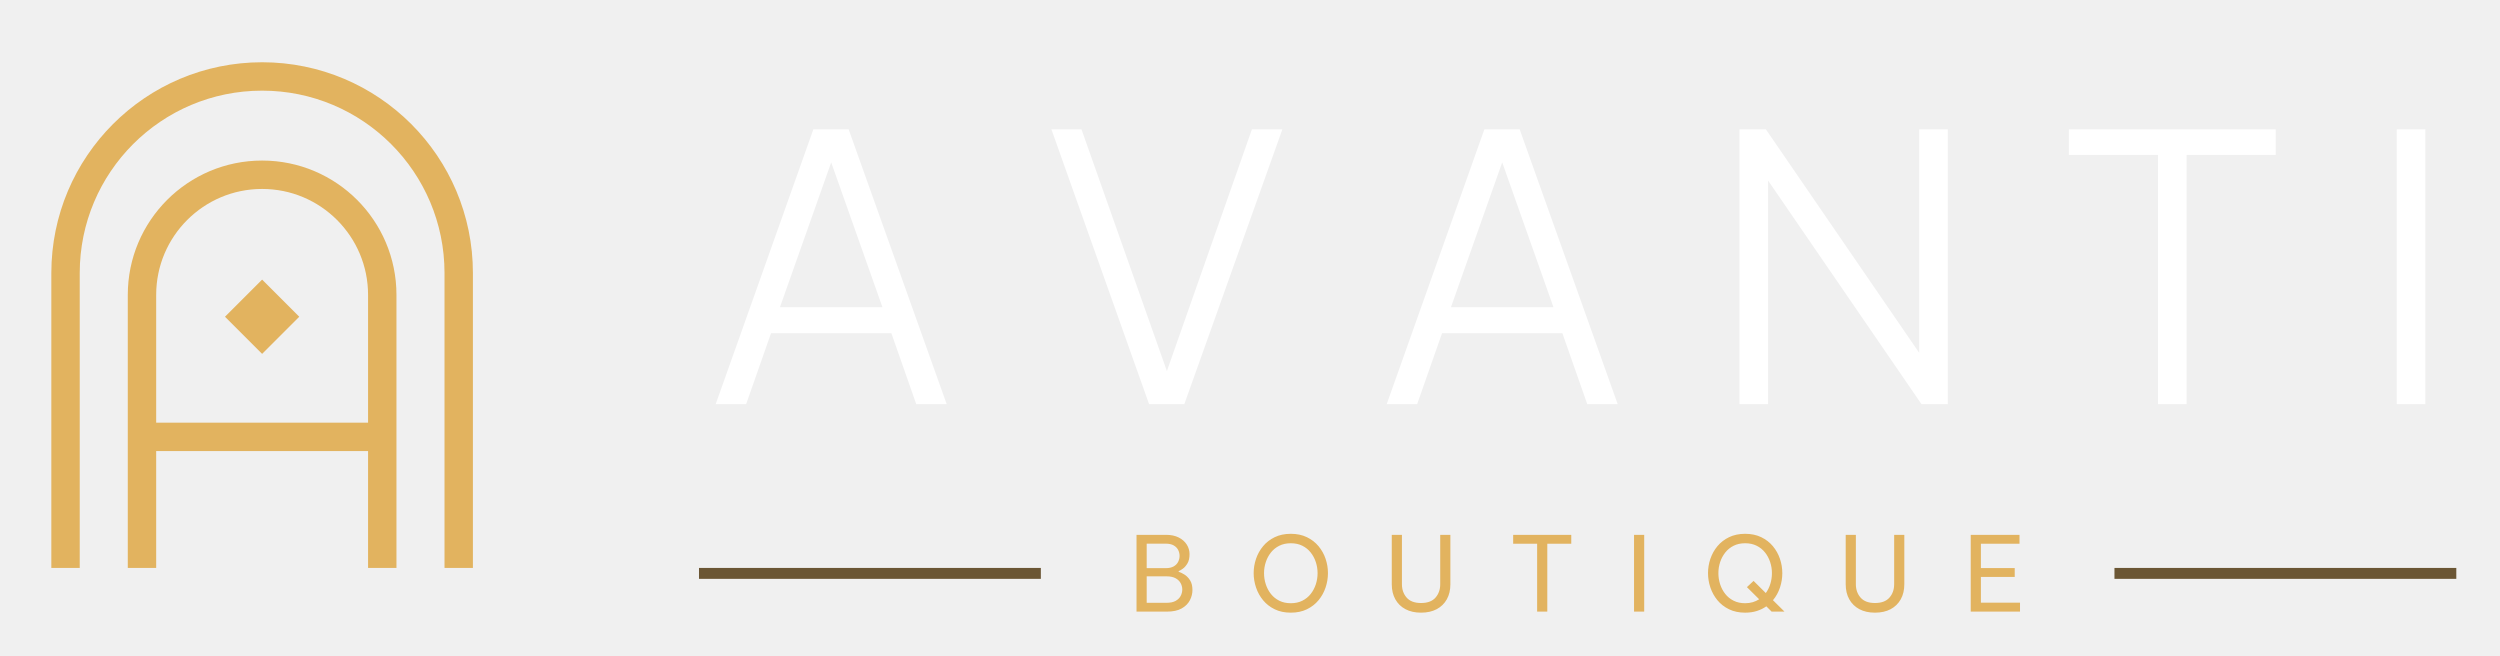
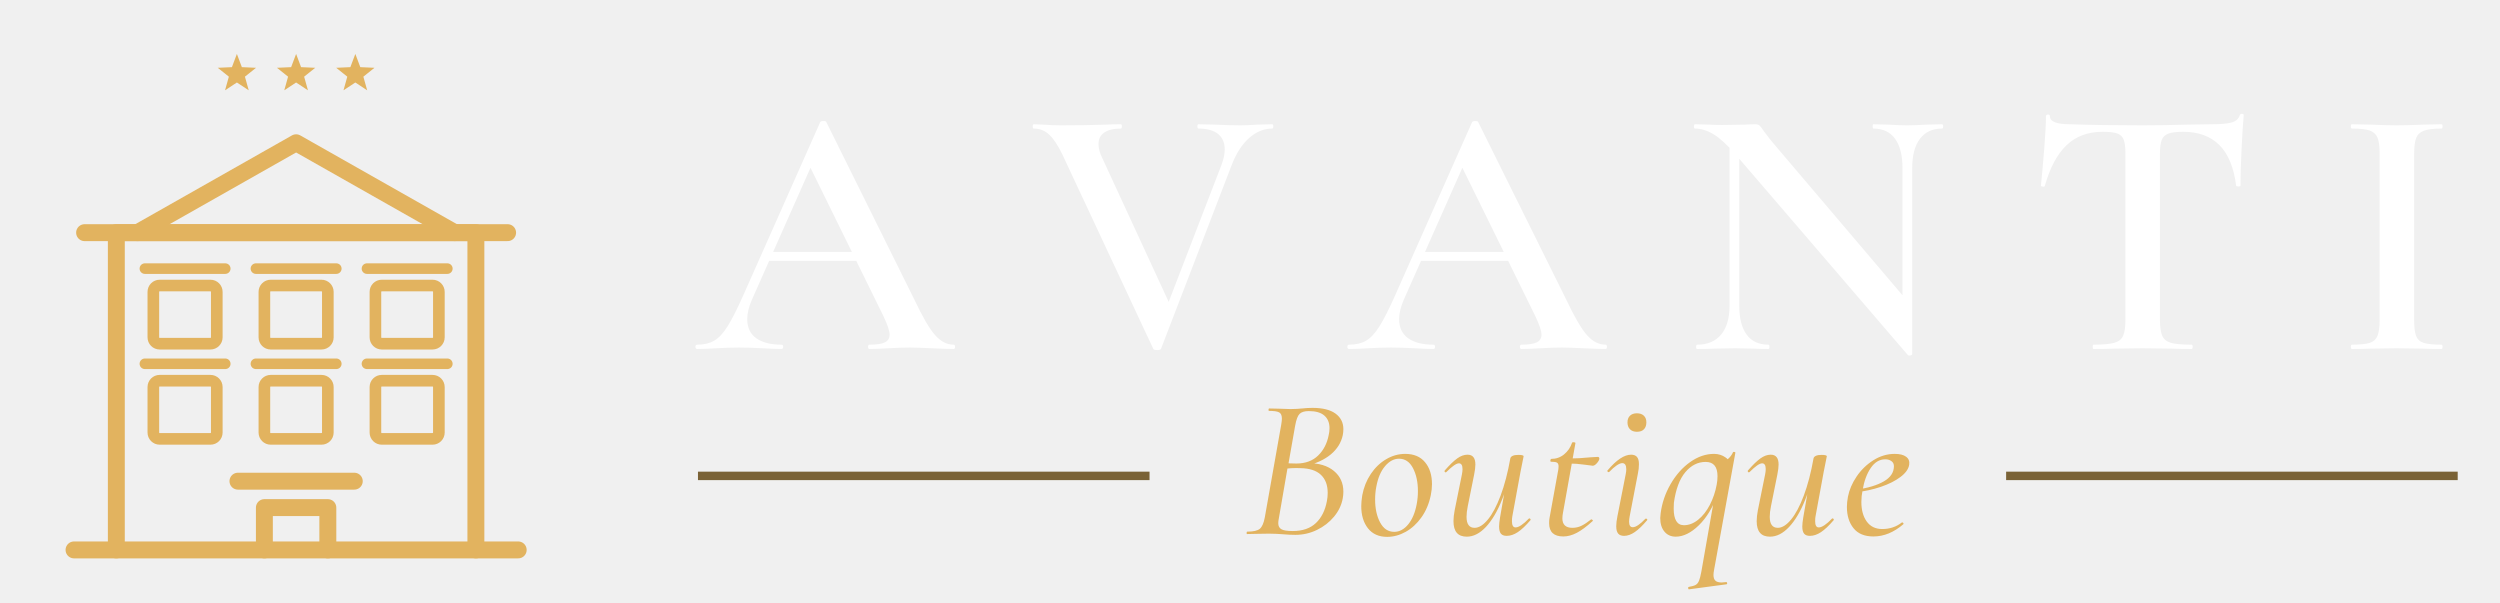
- <svg xmlns="http://www.w3.org/2000/svg" viewBox="0 0 228.9 60" role="img" aria-label="Avanti Boutique">
-   <g transform="translate(0 0)" fill="none" stroke="#e2b35f" stroke-width="2.6">
-     <path d="M6 52V25A18 18 0 0 1 42 25V52" />
-     <path d="M13 52V27A11 11 0 0 1 35 27V52" />
-     <path d="M13 40H35" />
-     <path d="M24 25.6l3.4 3.4-3.4 3.4-3.4-3.4z" fill="#e2b35f" stroke="none" />
+ <svg xmlns="http://www.w3.org/2000/svg" viewBox="0 0 236.4 57.0" role="img" aria-label="Avanti Boutique">
+   <g fill="none" stroke="#e2b35f" stroke-width="1.6" stroke-linejoin="round" stroke-linecap="round">
+     <path d="M11 52V22H45V52" />
+     <path d="M8 22H48" />
+     <path d="M13 22L28 13.5L43 22" />
+     <path d="M7 52H49" />
+     <g stroke-width="1.1">
+       <rect x="14.5" y="27" width="6" height="5.5" rx="0.6" />
+       <path d="M13.7 25.4H21.3" stroke-width="1" />
+       <rect x="25" y="27" width="6" height="5.5" rx="0.6" />
+       <path d="M24.2 25.4H31.8" stroke-width="1" />
+       <rect x="35.5" y="27" width="6" height="5.5" rx="0.6" />
+       <path d="M34.7 25.4H42.3" stroke-width="1" />
+       <rect x="14.5" y="36" width="6" height="5.5" rx="0.6" />
+       <path d="M13.7 34.4H21.3" stroke-width="1" />
+       <rect x="25" y="36" width="6" height="5.5" rx="0.6" />
+       <path d="M24.2 34.4H31.8" stroke-width="1" />
+       <rect x="35.5" y="36" width="6" height="5.5" rx="0.6" />
+       <path d="M34.7 34.4H42.3" stroke-width="1" />
+     </g>
+     <path d="M22.5 45.5H33.5" />
+     <path d="M25 52V48H31V52" />
  </g>
-   <path transform="translate(64 37)" d="M1.53 0.0 10.472 -25.16H13.702L22.678 0.0H19.89L17.612 -6.494H6.596L4.318 0.0ZM7.412 -8.874H16.796L12.104 -22.134ZM41.208 0.0 32.266 -25.16H35.02L42.84 -3.026L50.626 -25.16H53.414L44.438 0.0ZM62.968 0.0 71.91 -25.16H75.14L84.116 0.0H81.328L79.05 -6.494H68.034L65.756 0.0ZM68.85 -8.874H78.234L73.542 -22.134ZM95.268 0.0V-25.16H97.682L111.724 -4.692V-25.16H114.342V0.0H111.928L97.886 -20.468V0.0ZM133.586 0.0V-22.814H125.426V-25.16H144.364V-22.814H136.204V0.0ZM155.448 0.0V-25.16H158.066V0.0Z" fill="#ffffff" />
-   <path d="M64 52.5H95.3M193.6 52.5H224.9" stroke="#6b5634" stroke-width="1" />
-   <path transform="translate(103.3 56)" d="M0.76 0.0V-7.03H3.467Q4.142 -7.03 4.622 -6.788Q5.101 -6.545 5.358 -6.142Q5.614 -5.738 5.614 -5.263Q5.614 -4.74 5.425 -4.418Q5.234 -4.095 4.997 -3.928Q4.76 -3.762 4.617 -3.705V-3.648Q4.845 -3.582 5.144 -3.396Q5.444 -3.211 5.662 -2.869Q5.88 -2.527 5.88 -1.976Q5.88 -1.492 5.643 -1.036Q5.405 -0.58 4.893 -0.29Q4.38 0.0 3.534 0.0ZM3.429 -6.223H1.691V-3.98H3.429Q3.885 -3.98 4.166 -4.142Q4.446 -4.303 4.574 -4.565Q4.702 -4.826 4.702 -5.101Q4.702 -5.386 4.574 -5.643Q4.446 -5.899 4.166 -6.061Q3.885 -6.223 3.429 -6.223ZM3.506 -3.23H1.691V-0.807H3.506Q4.028 -0.807 4.341 -0.983Q4.655 -1.159 4.802 -1.439Q4.949 -1.72 4.949 -2.023Q4.949 -2.328 4.802 -2.603Q4.655 -2.878 4.341 -3.054Q4.028 -3.23 3.506 -3.23ZM14.886 0.095Q14.05 0.095 13.414 -0.214Q12.777 -0.522 12.35 -1.04Q11.922 -1.558 11.704 -2.204Q11.485 -2.85 11.485 -3.524Q11.485 -4.199 11.704 -4.84Q11.922 -5.481 12.35 -5.994Q12.777 -6.507 13.414 -6.816Q14.05 -7.125 14.886 -7.125Q15.723 -7.125 16.359 -6.816Q16.995 -6.507 17.423 -5.994Q17.851 -5.481 18.069 -4.84Q18.287 -4.199 18.287 -3.524Q18.287 -2.85 18.069 -2.204Q17.851 -1.558 17.423 -1.04Q16.995 -0.522 16.359 -0.214Q15.723 0.095 14.886 0.095ZM14.886 -0.769Q15.485 -0.769 15.941 -0.998Q16.397 -1.226 16.706 -1.615Q17.014 -2.005 17.176 -2.498Q17.337 -2.992 17.337 -3.524Q17.337 -4.047 17.176 -4.536Q17.014 -5.026 16.706 -5.415Q16.397 -5.804 15.941 -6.032Q15.485 -6.26 14.886 -6.26Q14.288 -6.26 13.832 -6.032Q13.376 -5.804 13.067 -5.415Q12.758 -5.026 12.597 -4.536Q12.435 -4.047 12.435 -3.524Q12.435 -2.992 12.597 -2.498Q12.758 -2.005 13.067 -1.615Q13.376 -1.226 13.832 -0.998Q14.288 -0.769 14.886 -0.769ZM26.809 0.095Q25.982 0.095 25.384 -0.223Q24.785 -0.541 24.458 -1.126Q24.13 -1.71 24.13 -2.508V-7.03H25.061V-2.508Q25.061 -1.776 25.493 -1.282Q25.925 -0.788 26.809 -0.788Q27.702 -0.788 28.134 -1.282Q28.566 -1.776 28.566 -2.508V-7.03H29.497V-2.508Q29.497 -1.71 29.17 -1.126Q28.842 -0.541 28.243 -0.223Q27.645 0.095 26.809 0.095ZM37.439 0.0V-6.213H35.245V-7.03H40.565V-6.213H38.37V0.0ZM46.312 0.0V-7.03H47.243V0.0ZM56.487 0.095Q55.651 0.095 55.014 -0.214Q54.378 -0.522 53.95 -1.04Q53.523 -1.558 53.304 -2.204Q53.086 -2.85 53.086 -3.524Q53.086 -4.199 53.304 -4.84Q53.523 -5.481 53.95 -5.994Q54.378 -6.507 55.014 -6.816Q55.651 -7.125 56.487 -7.125Q57.323 -7.125 57.959 -6.816Q58.596 -6.507 59.023 -5.994Q59.451 -5.481 59.669 -4.84Q59.888 -4.199 59.888 -3.524Q59.888 -2.85 59.674 -2.204Q59.46 -1.558 59.033 -1.045L60.087 0.0H58.909L58.425 -0.484Q58.035 -0.209 57.551 -0.057Q57.066 0.095 56.487 0.095ZM56.487 -0.769Q56.867 -0.769 57.185 -0.865Q57.503 -0.96 57.769 -1.131L56.648 -2.242L57.256 -2.812L58.377 -1.7Q58.653 -2.08 58.795 -2.551Q58.938 -3.021 58.938 -3.524Q58.938 -4.047 58.776 -4.536Q58.615 -5.026 58.306 -5.415Q57.997 -5.804 57.541 -6.032Q57.085 -6.26 56.487 -6.26Q55.888 -6.26 55.432 -6.032Q54.976 -5.804 54.668 -5.415Q54.359 -5.026 54.197 -4.536Q54.036 -4.047 54.036 -3.524Q54.036 -2.992 54.197 -2.498Q54.359 -2.005 54.668 -1.615Q54.976 -1.226 55.432 -0.998Q55.888 -0.769 56.487 -0.769ZM68.371 0.095Q67.545 0.095 66.946 -0.223Q66.348 -0.541 66.02 -1.126Q65.692 -1.71 65.692 -2.508V-7.03H66.623V-2.508Q66.623 -1.776 67.056 -1.282Q67.488 -0.788 68.371 -0.788Q69.264 -0.788 69.697 -1.282Q70.129 -1.776 70.129 -2.508V-7.03H71.06V-2.508Q71.06 -1.71 70.732 -1.126Q70.404 -0.541 69.806 -0.223Q69.207 0.095 68.371 0.095ZM77.14 0.0V-7.03H81.605V-6.213H78.071V-3.99H81.168V-3.173H78.071V-0.817H81.652V0.0Z" fill="#e2b35f" />
+   <polygon points="22.40,5.10 22.87,6.35 24.21,6.41 23.16,7.25 23.52,8.54 22.40,7.80 21.28,8.54 21.64,7.25 20.59,6.41 21.93,6.35" fill="#e2b35f" />
+   <polygon points="28.00,5.10 28.47,6.35 29.81,6.41 28.76,7.25 29.12,8.54 28.00,7.80 26.88,8.54 27.24,7.25 26.19,6.41 27.53,6.35" fill="#e2b35f" />
+   <polygon points="33.60,5.10 34.07,6.35 35.41,6.41 34.36,7.25 34.72,8.54 33.60,7.80 32.48,8.54 32.84,7.25 31.79,6.41 33.13,6.35" fill="#e2b35f" />
+   <path transform="translate(66 33)" d="M6.528 -9.18H16.048L16.286 -8.33H6.086ZM24.174 0.0Q23.528 0.0 22.1 -0.068Q20.672 -0.136 20.026 -0.136Q19.176 -0.136 18.02 -0.068Q16.864 0.0 16.218 0.0Q16.082 0.0 16.082 -0.204Q16.082 -0.408 16.218 -0.408Q17.238 -0.408 17.68 -0.629Q18.122 -0.85 18.122 -1.36Q18.122 -1.87 17.544 -3.094L10.438 -17.544L11.832 -19.822L5.1 -4.658Q4.658 -3.638 4.658 -2.822Q4.658 -1.632 5.508 -1.02Q6.358 -0.408 7.888 -0.408Q8.058 -0.408 8.058 -0.204Q8.058 0.0 7.888 0.0Q7.276 0.0 6.12 -0.068Q4.828 -0.136 3.876 -0.136Q2.958 -0.136 1.734 -0.068Q0.646 0.0 -0.068 0.0Q-0.238 0.0 -0.238 -0.204Q-0.238 -0.408 -0.068 -0.408Q0.884 -0.408 1.53 -0.782Q2.176 -1.156 2.788 -2.125Q3.4 -3.094 4.25 -4.998L11.56 -21.454Q11.628 -21.556 11.866 -21.556Q12.104 -21.556 12.138 -21.454L20.468 -4.658Q21.624 -2.21 22.423 -1.309Q23.222 -0.408 24.174 -0.408Q24.31 -0.408 24.31 -0.204Q24.31 0.0 24.174 0.0ZM54.298 -20.842Q53.108 -20.842 52.088 -19.924Q51.068 -19.006 50.422 -17.272L43.792 -0.034Q43.758 0.102 43.418 0.102Q43.078 0.102 43.044 -0.034L34.442 -18.428Q33.83 -19.686 33.218 -20.264Q32.606 -20.842 31.756 -20.842Q31.654 -20.842 31.654 -21.046Q31.654 -21.25 31.756 -21.25L32.64 -21.216Q33.456 -21.148 34.34 -21.148Q36.72 -21.148 38.624 -21.216Q39.168 -21.25 39.984 -21.25Q40.086 -21.25 40.086 -21.046Q40.086 -20.842 39.984 -20.842Q38.964 -20.842 38.42 -20.468Q37.876 -20.094 37.876 -19.38Q37.876 -18.768 38.216 -18.088L44.778 -3.876L43.384 -1.53L49.504 -17.408Q49.81 -18.224 49.81 -18.87Q49.81 -19.822 49.181 -20.332Q48.552 -20.842 47.328 -20.842Q47.226 -20.842 47.226 -21.046Q47.226 -21.25 47.328 -21.25L48.892 -21.216Q50.252 -21.148 51.306 -21.148Q51.952 -21.148 52.904 -21.216L54.298 -21.25Q54.4 -21.25 54.4 -21.046Q54.4 -20.842 54.298 -20.842ZM68.17 -9.18H77.69L77.928 -8.33H67.728ZM85.816 0.0Q85.17 0.0 83.742 -0.068Q82.314 -0.136 81.668 -0.136Q80.818 -0.136 79.662 -0.068Q78.506 0.0 77.86 0.0Q77.724 0.0 77.724 -0.204Q77.724 -0.408 77.86 -0.408Q78.88 -0.408 79.322 -0.629Q79.764 -0.85 79.764 -1.36Q79.764 -1.87 79.186 -3.094L72.08 -17.544L73.474 -19.822L66.742 -4.658Q66.3 -3.638 66.3 -2.822Q66.3 -1.632 67.15 -1.02Q68 -0.408 69.53 -0.408Q69.7 -0.408 69.7 -0.204Q69.7 0.0 69.53 0.0Q68.918 0.0 67.762 -0.068Q66.47 -0.136 65.518 -0.136Q64.6 -0.136 63.376 -0.068Q62.288 0.0 61.574 0.0Q61.404 0.0 61.404 -0.204Q61.404 -0.408 61.574 -0.408Q62.526 -0.408 63.172 -0.782Q63.818 -1.156 64.43 -2.125Q65.042 -3.094 65.892 -4.998L73.202 -21.454Q73.27 -21.556 73.508 -21.556Q73.746 -21.556 73.78 -21.454L82.11 -4.658Q83.266 -2.21 84.065 -1.309Q84.864 -0.408 85.816 -0.408Q85.952 -0.408 85.952 -0.204Q85.952 0.0 85.816 0.0ZM97.546 -20.468 98.464 -20.4V-4.114Q98.464 -2.312 99.161 -1.36Q99.858 -0.408 101.218 -0.408Q101.32 -0.408 101.32 -0.204Q101.32 0.0 101.218 0.0Q100.334 0.0 99.858 -0.034L98.056 -0.068L96.05 -0.034Q95.506 0.0 94.486 0.0Q94.384 0.0 94.384 -0.204Q94.384 -0.408 94.486 -0.408Q95.948 -0.408 96.747 -1.36Q97.546 -2.312 97.546 -4.114ZM114.41 0.578 98.056 -18.462Q96.9 -19.788 96.016 -20.315Q95.132 -20.842 94.282 -20.842Q94.18 -20.842 94.18 -21.046Q94.18 -21.25 94.282 -21.25L95.642 -21.216Q96.05 -21.182 96.866 -21.182L99.042 -21.216Q99.45 -21.25 99.994 -21.25Q100.266 -21.25 100.402 -21.114Q100.538 -20.978 100.81 -20.57Q101.388 -19.788 101.66 -19.482L114.546 -4.318L114.818 0.476Q114.818 0.578 114.648 0.612Q114.478 0.646 114.41 0.578ZM114.818 0.476 113.9 -0.544V-17.102Q113.9 -18.904 113.203 -19.873Q112.506 -20.842 111.146 -20.842Q111.078 -20.842 111.078 -21.046Q111.078 -21.25 111.146 -21.25L112.54 -21.216Q113.628 -21.148 114.342 -21.148Q114.988 -21.148 116.212 -21.216L117.64 -21.25Q117.742 -21.25 117.742 -21.046Q117.742 -20.842 117.64 -20.842Q116.28 -20.842 115.549 -19.873Q114.818 -18.904 114.818 -17.102ZM127.364 -15.436Q127.364 -15.334 127.177 -15.351Q126.99 -15.368 126.99 -15.436Q127.126 -16.762 127.296 -18.853Q127.466 -20.944 127.466 -21.998Q127.466 -22.168 127.653 -22.168Q127.84 -22.168 127.84 -21.998Q127.84 -21.25 129.744 -21.25Q132.668 -21.148 136.578 -21.148Q138.584 -21.148 140.828 -21.216L143.14 -21.25Q144.432 -21.25 145.027 -21.42Q145.622 -21.59 145.792 -22.1Q145.826 -22.236 145.996 -22.236Q146.166 -22.236 146.166 -22.1Q146.064 -21.046 145.962 -18.904Q145.86 -16.762 145.86 -15.436Q145.86 -15.368 145.673 -15.368Q145.486 -15.368 145.452 -15.436Q145.112 -18.054 143.854 -19.295Q142.596 -20.536 140.454 -20.536Q139.502 -20.536 139.043 -20.366Q138.584 -20.196 138.414 -19.771Q138.244 -19.346 138.244 -18.428V-2.754Q138.244 -1.734 138.465 -1.241Q138.686 -0.748 139.298 -0.578Q139.91 -0.408 141.236 -0.408Q141.338 -0.408 141.338 -0.204Q141.338 0.0 141.236 0.0Q140.046 0.0 139.366 -0.034L136.578 -0.068L133.926 -0.034Q133.212 0.0 131.954 0.0Q131.886 0.0 131.886 -0.204Q131.886 -0.408 131.954 -0.408Q133.28 -0.408 133.909 -0.578Q134.538 -0.748 134.759 -1.241Q134.98 -1.734 134.98 -2.754V-18.496Q134.98 -19.38 134.81 -19.805Q134.64 -20.23 134.198 -20.383Q133.756 -20.536 132.804 -20.536Q130.73 -20.536 129.404 -19.261Q128.078 -17.986 127.364 -15.436ZM164.866 -0.408Q164.968 -0.408 164.968 -0.204Q164.968 0.0 164.866 0.0Q163.778 0.0 163.132 -0.034L160.616 -0.068L158.168 -0.034Q157.522 0.0 156.4 0.0Q156.298 0.0 156.298 -0.204Q156.298 -0.408 156.4 -0.408Q157.556 -0.408 158.083 -0.578Q158.61 -0.748 158.814 -1.241Q159.018 -1.734 159.018 -2.754V-18.496Q159.018 -19.516 158.814 -19.992Q158.61 -20.468 158.083 -20.655Q157.556 -20.842 156.4 -20.842Q156.298 -20.842 156.298 -21.046Q156.298 -21.25 156.4 -21.25L158.168 -21.216Q159.664 -21.148 160.616 -21.148Q161.67 -21.148 163.166 -21.216L164.866 -21.25Q164.968 -21.25 164.968 -21.046Q164.968 -20.842 164.866 -20.842Q163.744 -20.842 163.2 -20.638Q162.656 -20.434 162.469 -19.941Q162.282 -19.448 162.282 -18.428V-2.754Q162.282 -1.7 162.469 -1.224Q162.656 -0.748 163.183 -0.578Q163.71 -0.408 164.866 -0.408Z" fill="#ffffff" />
+   <path d="M66 45H108.7M189.7 45H232.4" stroke="#7a6236" stroke-width="0.8" />
+   <path transform="translate(117.7 50.5)" d="M9.329 -4.009Q9.329 -3.705 9.272 -3.382Q9.101 -2.432 8.445 -1.643Q7.79 -0.855 6.83 -0.39Q5.871 0.076 4.788 0.076Q4.256 0.076 3.591 0.019Q3.344 0.0 3.011 -0.019Q2.679 -0.038 2.299 -0.038L1.083 -0.019Q0.779 0.0 0.228 0.0Q0.171 0.0 0.18 -0.114Q0.19 -0.228 0.228 -0.228Q1.102 -0.228 1.425 -0.494Q1.748 -0.76 1.9 -1.577L3.458 -10.374Q3.515 -10.716 3.515 -10.925Q3.515 -11.362 3.258 -11.505Q3.002 -11.647 2.299 -11.647Q2.242 -11.647 2.252 -11.761Q2.261 -11.875 2.299 -11.875L3.192 -11.856Q3.914 -11.818 4.332 -11.818Q4.655 -11.818 4.931 -11.837Q5.206 -11.856 5.415 -11.875Q5.966 -11.932 6.403 -11.932Q7.847 -11.932 8.588 -11.39Q9.329 -10.849 9.329 -9.918Q9.329 -9.633 9.272 -9.348Q9.044 -8.284 8.142 -7.533Q7.239 -6.783 5.776 -6.441L6.004 -6.707Q7.543 -6.707 8.436 -5.966Q9.329 -5.225 9.329 -4.009ZM4.769 -10.241 4.123 -6.574 3.591 -6.726Q4.332 -6.669 4.883 -6.669Q6.156 -6.669 6.935 -7.419Q7.714 -8.17 7.942 -9.367Q8.018 -9.671 8.018 -10.013Q8.018 -10.773 7.534 -11.2Q7.049 -11.628 6.061 -11.628Q5.453 -11.628 5.187 -11.362Q4.921 -11.096 4.769 -10.241ZM7.771 -3.116Q7.847 -3.496 7.847 -3.895Q7.847 -4.997 7.201 -5.605Q6.555 -6.213 5.263 -6.232Q4.408 -6.27 3.553 -6.137L4.066 -6.346L3.23 -1.501Q3.173 -1.216 3.173 -1.026Q3.173 -0.627 3.468 -0.456Q3.762 -0.285 4.541 -0.285Q5.928 -0.285 6.726 -1.036Q7.524 -1.786 7.771 -3.116ZM11.02 -2.641Q11.02 -3.059 11.115 -3.667Q11.324 -4.788 11.922 -5.681Q12.521 -6.574 13.376 -7.077Q14.231 -7.581 15.181 -7.581Q16.397 -7.581 17.052 -6.792Q17.708 -6.004 17.708 -4.712Q17.708 -4.218 17.594 -3.667Q17.347 -2.47 16.71 -1.577Q16.074 -0.684 15.219 -0.209Q14.364 0.266 13.471 0.266Q12.293 0.266 11.656 -0.541Q11.02 -1.349 11.02 -2.641ZM16.264 -2.831Q16.378 -3.439 16.378 -4.066Q16.378 -5.339 15.912 -6.232Q15.447 -7.125 14.592 -7.125Q13.87 -7.125 13.271 -6.422Q12.673 -5.719 12.445 -4.484Q12.331 -3.895 12.331 -3.268Q12.331 -1.976 12.806 -1.093Q13.281 -0.209 14.136 -0.209Q14.877 -0.209 15.457 -0.912Q16.036 -1.615 16.264 -2.831ZM19.741 -1.216Q19.741 -1.672 19.855 -2.261L20.539 -5.643Q20.596 -5.928 20.596 -6.137Q20.596 -6.688 20.254 -6.688Q19.893 -6.688 19.076 -5.871Q19.038 -5.833 19.0 -5.833Q18.943 -5.833 18.905 -5.899Q18.867 -5.966 18.924 -6.023Q19.589 -6.783 20.083 -7.144Q20.577 -7.505 21.071 -7.505Q21.812 -7.505 21.812 -6.574Q21.812 -6.213 21.698 -5.643L21.09 -2.622Q20.976 -2.052 20.976 -1.634Q20.976 -0.589 21.736 -0.589Q22.344 -0.589 22.99 -1.368Q23.636 -2.147 24.197 -3.638Q24.757 -5.13 25.118 -7.163L25.384 -7.144Q25.004 -4.94 24.339 -3.268Q23.674 -1.596 22.809 -0.674Q21.945 0.247 20.995 0.247Q19.741 0.247 19.741 -1.216ZM24.054 -0.722Q24.054 -1.026 24.149 -1.596L25.118 -7.163Q25.156 -7.315 25.346 -7.4Q25.536 -7.486 25.878 -7.486Q26.372 -7.486 26.372 -7.353L26.296 -6.973Q26.125 -6.156 26.087 -5.928L25.308 -1.691Q25.27 -1.52 25.27 -1.216Q25.27 -0.627 25.612 -0.627Q25.84 -0.627 26.163 -0.846Q26.486 -1.064 26.866 -1.463Q26.885 -1.482 26.923 -1.482Q26.98 -1.482 27.018 -1.415Q27.056 -1.349 27.018 -1.311Q26.353 -0.532 25.821 -0.181Q25.289 0.171 24.776 0.171Q24.396 0.171 24.225 -0.038Q24.054 -0.247 24.054 -0.722ZM28.785 -1.026Q28.785 -1.33 28.823 -1.52L29.602 -5.814Q29.678 -6.137 29.678 -6.403Q29.678 -6.669 29.526 -6.755Q29.374 -6.84 28.956 -6.84Q28.899 -6.84 28.899 -6.935Q28.899 -6.992 28.927 -7.049Q28.956 -7.106 28.975 -7.106Q29.678 -7.106 30.2 -7.534Q30.723 -7.961 30.951 -8.626Q30.951 -8.683 31.084 -8.683Q31.16 -8.683 31.226 -8.654Q31.293 -8.626 31.274 -8.607L30.096 -2.014Q30.039 -1.729 30.039 -1.482Q30.039 -0.589 30.989 -0.589Q31.445 -0.589 31.853 -0.788Q32.262 -0.988 32.756 -1.387H32.775Q32.832 -1.387 32.889 -1.33Q32.946 -1.273 32.908 -1.235Q32.053 -0.456 31.397 -0.114Q30.742 0.228 30.134 0.228Q28.785 0.228 28.785 -1.026ZM30.647 -6.669 30.685 -7.144Q31.578 -7.144 32.718 -7.258L33.402 -7.296Q33.459 -7.296 33.497 -7.248Q33.535 -7.201 33.535 -7.144Q33.535 -6.973 33.316 -6.716Q33.098 -6.46 32.908 -6.46Q32.832 -6.46 32.1 -6.564Q31.369 -6.669 30.647 -6.669ZM35.131 -0.741Q35.131 -1.121 35.245 -1.691L36.024 -5.643Q36.081 -5.928 36.081 -6.118Q36.081 -6.707 35.701 -6.707Q35.492 -6.707 35.169 -6.489Q34.846 -6.27 34.466 -5.871Q34.447 -5.852 34.409 -5.852Q34.352 -5.852 34.304 -5.918Q34.257 -5.985 34.314 -6.023Q35.568 -7.505 36.537 -7.505Q36.917 -7.505 37.097 -7.287Q37.278 -7.068 37.278 -6.612Q37.278 -6.175 37.183 -5.738L36.404 -1.691Q36.347 -1.387 36.347 -1.178Q36.347 -0.646 36.689 -0.646Q37.126 -0.646 37.886 -1.444Q37.905 -1.463 37.943 -1.463Q38.019 -1.463 38.057 -1.397Q38.095 -1.33 38.038 -1.292Q37.411 -0.551 36.888 -0.19Q36.366 0.171 35.872 0.171Q35.492 0.171 35.311 -0.048Q35.131 -0.266 35.131 -0.741ZM36.195 -10.564Q36.195 -10.963 36.432 -11.191Q36.67 -11.419 37.088 -11.419Q37.506 -11.419 37.743 -11.191Q37.981 -10.963 37.981 -10.564Q37.981 -10.146 37.753 -9.909Q37.525 -9.671 37.088 -9.671Q36.67 -9.671 36.432 -9.909Q36.195 -10.146 36.195 -10.564ZM41.99 4.997Q42.446 4.921 42.645 4.807Q42.845 4.693 42.959 4.417Q43.073 4.142 43.187 3.515L44.441 -3.629L44.707 -3.743Q44.042 -1.9 42.94 -0.827Q41.838 0.247 40.755 0.247Q40.09 0.247 39.691 -0.228Q39.292 -0.703 39.292 -1.52Q39.292 -1.653 39.33 -1.957Q39.52 -3.42 40.27 -4.721Q41.021 -6.023 42.113 -6.802Q43.206 -7.581 44.384 -7.581Q44.992 -7.581 45.476 -7.239Q45.961 -6.897 46.018 -6.232L45.106 -6.783Q45.372 -6.821 45.695 -7.096Q46.018 -7.372 46.17 -7.733Q46.208 -7.771 46.246 -7.771Q46.303 -7.771 46.36 -7.742Q46.417 -7.714 46.398 -7.695L44.384 3.382Q44.327 3.667 44.327 3.876Q44.327 4.237 44.507 4.408Q44.688 4.579 45.106 4.579Q45.22 4.579 45.524 4.541H45.543Q45.6 4.541 45.619 4.636Q45.638 4.731 45.562 4.75L42.028 5.225Q41.952 5.244 41.933 5.13Q41.914 5.016 41.99 4.997ZM44.631 -4.674Q44.707 -5.073 44.707 -5.472Q44.707 -6.821 43.586 -6.821Q42.484 -6.821 41.667 -5.852Q40.85 -4.883 40.584 -2.964Q40.565 -2.774 40.565 -2.413Q40.565 -0.836 41.534 -0.836Q42.237 -0.836 42.883 -1.359Q43.529 -1.881 43.985 -2.764Q44.441 -3.648 44.631 -4.674ZM48.412 -1.216Q48.412 -1.672 48.526 -2.261L49.21 -5.643Q49.267 -5.928 49.267 -6.137Q49.267 -6.688 48.925 -6.688Q48.564 -6.688 47.747 -5.871Q47.709 -5.833 47.671 -5.833Q47.614 -5.833 47.576 -5.899Q47.538 -5.966 47.595 -6.023Q48.26 -6.783 48.754 -7.144Q49.248 -7.505 49.742 -7.505Q50.483 -7.505 50.483 -6.574Q50.483 -6.213 50.369 -5.643L49.761 -2.622Q49.647 -2.052 49.647 -1.634Q49.647 -0.589 50.407 -0.589Q51.015 -0.589 51.661 -1.368Q52.307 -2.147 52.867 -3.638Q53.428 -5.13 53.789 -7.163L54.055 -7.144Q53.675 -4.94 53.01 -3.268Q52.345 -1.596 51.48 -0.674Q50.616 0.247 49.666 0.247Q48.412 0.247 48.412 -1.216ZM52.725 -0.722Q52.725 -1.026 52.82 -1.596L53.789 -7.163Q53.827 -7.315 54.017 -7.4Q54.207 -7.486 54.549 -7.486Q55.043 -7.486 55.043 -7.353L54.967 -6.973Q54.796 -6.156 54.758 -5.928L53.979 -1.691Q53.941 -1.52 53.941 -1.216Q53.941 -0.627 54.283 -0.627Q54.511 -0.627 54.834 -0.846Q55.157 -1.064 55.537 -1.463Q55.556 -1.482 55.594 -1.482Q55.651 -1.482 55.689 -1.415Q55.727 -1.349 55.689 -1.311Q55.024 -0.532 54.492 -0.181Q53.96 0.171 53.447 0.171Q53.067 0.171 52.896 -0.038Q52.725 -0.247 52.725 -0.722ZM56.943 -2.565Q56.943 -2.983 57.038 -3.515Q57.228 -4.503 57.864 -5.444Q58.501 -6.384 59.451 -6.982Q60.401 -7.581 61.465 -7.581Q62.187 -7.581 62.548 -7.306Q62.909 -7.03 62.833 -6.555Q62.738 -5.947 62.007 -5.396Q61.275 -4.845 60.154 -4.465Q59.033 -4.085 57.798 -3.952L57.836 -4.199Q59.47 -4.427 60.429 -4.978Q61.389 -5.529 61.389 -6.422Q61.389 -6.726 61.151 -6.897Q60.914 -7.068 60.572 -7.068Q59.755 -7.068 59.194 -6.242Q58.634 -5.415 58.425 -4.142Q58.311 -3.572 58.311 -3.04Q58.311 -1.881 58.824 -1.178Q59.337 -0.475 60.287 -0.475Q61.351 -0.475 62.149 -1.102H62.168Q62.225 -1.102 62.272 -1.045Q62.32 -0.988 62.282 -0.931Q60.933 0.228 59.451 0.228Q58.197 0.228 57.57 -0.551Q56.943 -1.33 56.943 -2.565Z" fill="#e2b35f" />
</svg>
